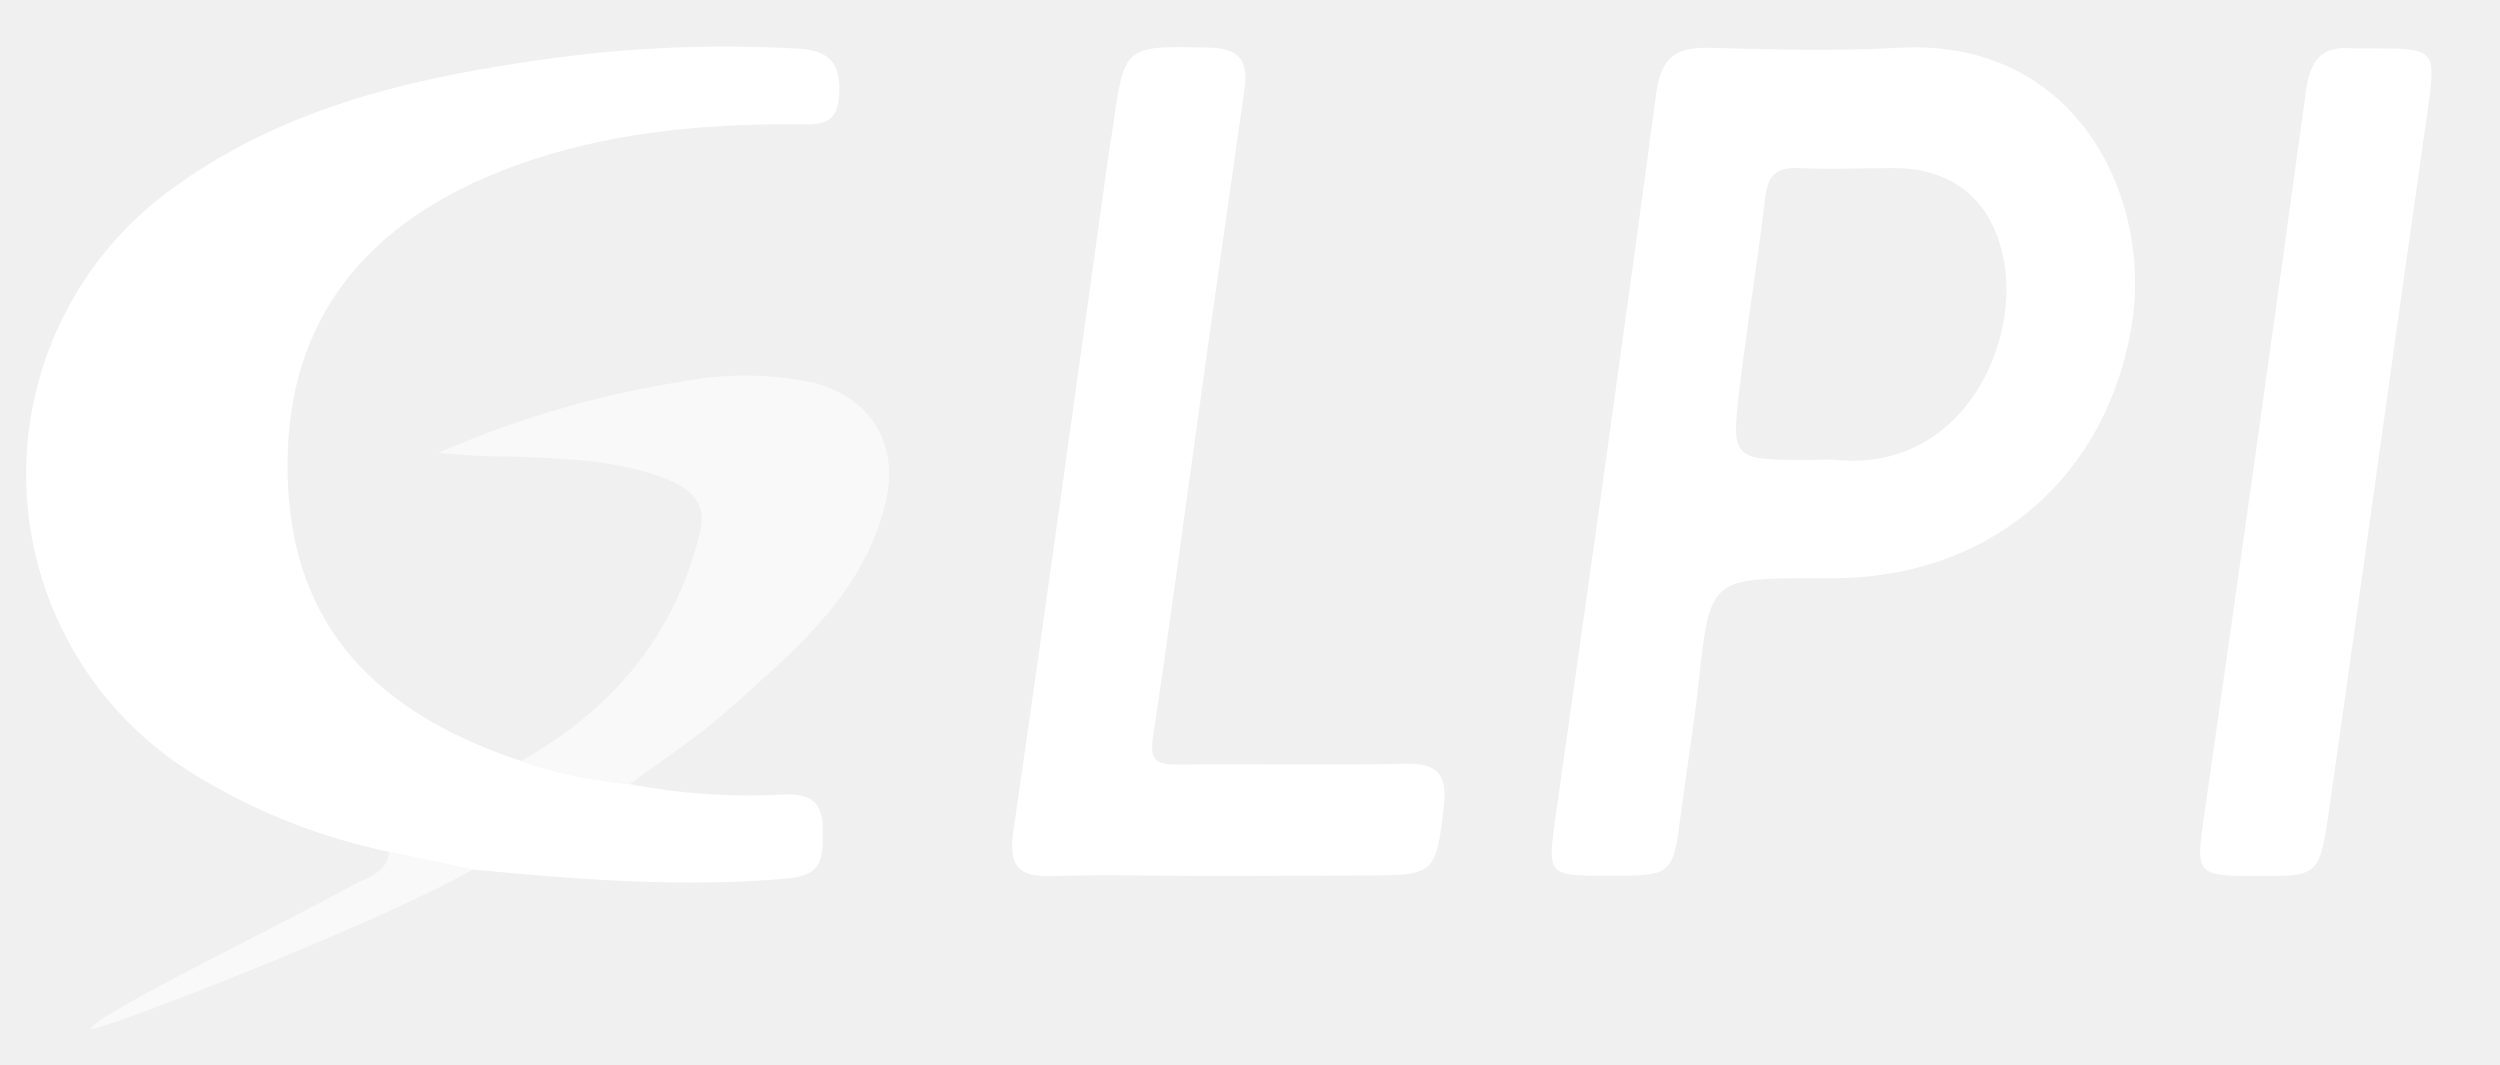
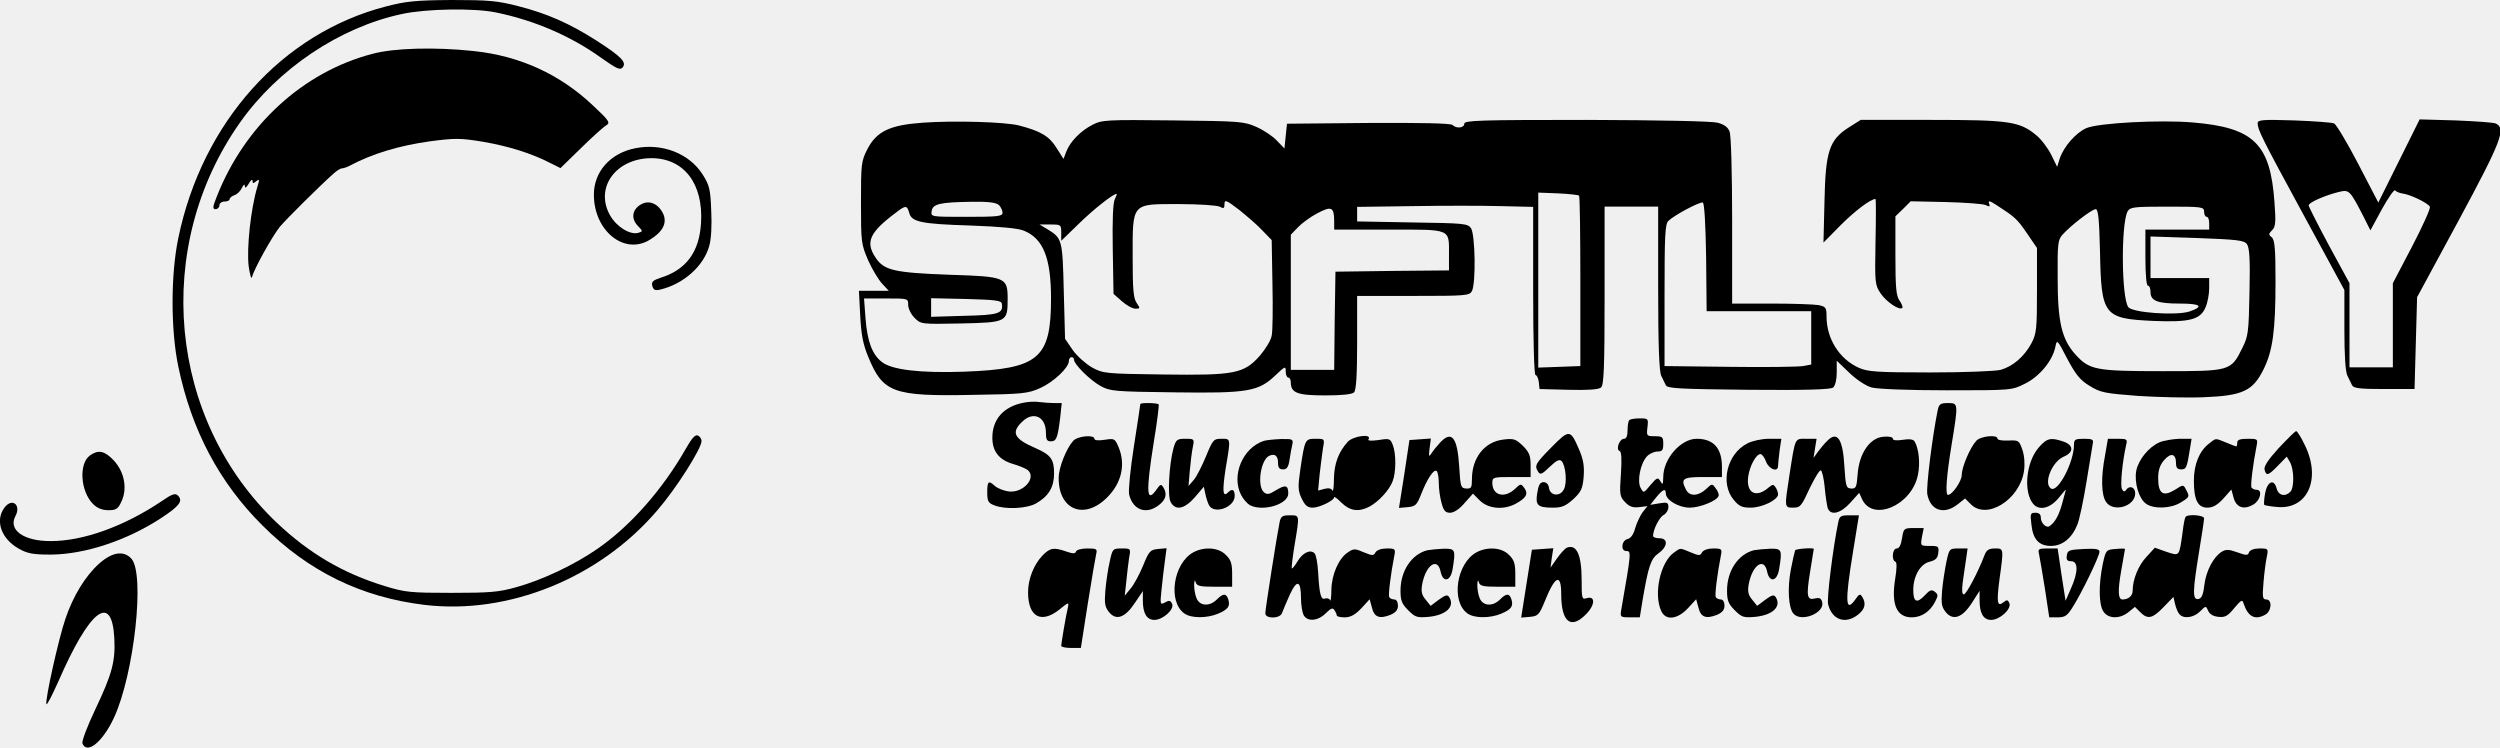
- <svg xmlns="http://www.w3.org/2000/svg" id="Calque_1" data-name="Calque 1" viewBox="0 0 216 92">
-   <defs>
-     <style>.cls-1,.cls-2{fill:#fff;}.cls-2{opacity:0.6;}</style>
-   </defs>
-   <path class="cls-1" d="M105.3,75.69c-4.74,0-9.47-.14-14.2,0-2.95.12-4-.67-3.55-3.85,2.87-19.76,5.58-39.55,8.35-59.33.07-.47.18-.93.24-1.4,1-7.24,1-7.15,8.2-7,2.72.05,3.56,1.07,3.17,3.67C106,18.45,104.46,29.1,103,39.75c-1.13,8-2.15,15.93-3.38,23.88-.31,2,.23,2.45,2.11,2.43,6.51-.08,13,.07,19.53-.07,2.76-.07,3.83.72,3.49,3.65-.68,5.84-.77,6-6.63,6Z" />
-   <path class="cls-1" d="M195,75.69c-5.31,0-5.3-.11-4.54-5.38q4.49-31.22,8.78-62.46c.36-2.65,1.32-3.9,4-3.67.47,0,.94,0,1.42,0,6,0,5.84,0,5,6-2.88,20.1-5.63,40.23-8.5,60.34C200.35,75.7,200.23,75.69,195,75.69Z" />
-   <path class="cls-1" d="M164,4.13c-5.43.31-10.89.15-16.34,0-2.87-.07-4.15.84-4.56,3.92-2.77,20.75-5.72,41.47-8.65,62.19-.77,5.43-.84,5.42,4.44,5.43,5.65,0,5.65,0,6.36-5.53.47-3.64,1.08-7.25,1.48-10.9,1-9.28,1-9.28,10.14-9.28h1.43c13.87,0,24.13-9,26-22.69C185.65,16.49,179.12,3.27,164,4.13Zm-5.27,35.61c-.82-.08-1.65,0-2.48,0-6.65,0-6.71,0-5.91-6.56.66-5.39,1.54-10.76,2.18-16.15.23-1.93,1-2.61,2.94-2.51,2.71.14,5.44,0,8.16,0,5.39,0,8.77,3.09,9.59,8.45C174.3,30.32,169.24,40.73,158.68,39.74Z" />
-   <path class="cls-2" d="M54.41,67.75a37.67,37.67,0,0,1-9.39-2c8-4.51,13.42-11,15.51-20,.55-2.42-1.11-3.69-3.17-4.45-4.16-1.54-8.53-1.69-12.89-1.85a63.55,63.55,0,0,1-6.58-.32A85.25,85.25,0,0,1,58.75,33,29,29,0,0,1,70,33c5.11,1.2,7.72,5.21,6.54,10.3-1.83,7.91-7.76,12.78-13.38,17.82C60.45,63.59,57.34,65.57,54.41,67.75Z" />
-   <path class="cls-2" d="M40.86,75.13,33.63,73.6c-.2,1.91-2,2.22-3.22,2.91-6,3.36-22.2,11.13-22.62,12.43C9.05,88.93,32,80.11,40.86,75.13Z" />
-   <path class="cls-1" d="M44.52,14.31c7.8-2.83,15.88-3.6,24.08-3.58,2,0,3.77.32,3.91-2.58.14-2.69-.82-3.77-3.56-3.95A111.91,111.91,0,0,0,45.24,5.39C34.4,7,23.89,9.7,14.85,16.32A30.43,30.43,0,0,0,16,66.42,52.48,52.48,0,0,0,33.63,73.6l7.23,1.53h0c9.06.86,18.1,1.58,27.22.77,3-.27,3-1.79,3-3.94.08-2.41-.74-3.4-3.27-3.32a54.86,54.86,0,0,1-13.41-.89,37.67,37.67,0,0,1-9.39-2C31.37,61.21,24.9,53.05,24.84,40.34,24.78,27.81,31.43,19.07,44.52,14.31Z" />
+ <svg xmlns="http://www.w3.org/2000/svg" version="1.0" width="980pt" height="293pt" viewBox="0 0 980 293" preserveAspectRatio="xMidYMid meet">
+   <g transform="translate(0,293) scale(0.1,-0.1)" fill="#000000" stroke="none">
+     <path d="M1514 2905 c-408 -105 -721 -454 -815 -908 -30 -143 -30 -361 0 -504 52 -250 161 -455 330 -623 180 -180 387 -281 634 -311 330 -40 688 105 915 372 74 86 172 241 172 270 0 9 -7 19 -15 22 -10 4 -24 -12 -46 -51 -91 -160 -217 -303 -345 -392 -92 -64 -219 -124 -321 -152 -67 -19 -103 -22 -253 -22 -161 0 -182 2 -263 27 -163 50 -295 128 -421 247 -427 405 -490 1081 -145 1570 149 211 391 373 634 425 96 21 285 24 370 6 151 -31 294 -93 412 -178 61 -43 74 -49 84 -37 16 20 -5 42 -103 105 -105 67 -193 106 -307 135 -81 21 -116 24 -260 24 -141 -1 -180 -5 -257 -25z" />
+     <path d="M1460 2719 c-272 -71 -500 -280 -610 -559 -17 -42 -17 -50 -5 -50 8 0 15 7 15 15 0 8 9 15 20 15 11 0 20 4 20 9 0 5 8 12 19 16 10 3 23 15 29 28 7 14 11 17 12 7 0 -9 6 -6 15 10 8 14 14 19 15 11 0 -11 3 -11 15 -1 12 10 13 7 4 -22 -26 -85 -43 -244 -34 -313 5 -33 10 -51 13 -41 7 30 79 160 109 197 26 31 156 160 211 209 12 11 27 20 32 20 6 0 18 4 28 9 92 49 196 80 317 97 99 13 120 13 210 -2 98 -17 189 -45 264 -84 l38 -19 81 79 c44 43 88 83 99 89 16 10 11 18 -52 77 -130 123 -287 195 -469 214 -150 16 -311 12 -396 -11z" />
+     <path d="M3617 2449 c-129 -9 -181 -34 -217 -104 -24 -47 -25 -58 -25 -210 0 -154 1 -162 28 -225 16 -36 41 -77 55 -92 l26 -28 -58 0 -59 0 5 -97 c4 -75 11 -113 32 -163 57 -139 97 -154 404 -148 201 3 221 5 270 27 53 24 112 80 112 106 0 8 5 15 10 15 6 0 10 -4 10 -10 0 -18 64 -81 104 -103 38 -21 56 -22 289 -25 288 -4 330 3 397 67 38 36 40 37 40 14 0 -12 5 -23 10 -23 6 0 10 -9 10 -19 0 -41 25 -51 134 -51 66 0 106 4 114 12 8 8 12 66 12 195 l0 183 220 0 c207 0 220 1 230 19 16 31 13 223 -4 247 -13 18 -30 19 -230 22 l-216 4 0 29 0 28 218 3 c119 2 274 2 345 0 l127 -3 0 -330 c0 -197 4 -329 9 -329 5 0 11 -12 13 -27 l3 -28 114 -3 c75 -2 118 1 127 9 11 9 14 74 14 360 l0 349 105 0 105 0 0 -320 c0 -223 4 -327 12 -343 6 -12 14 -29 18 -37 6 -13 54 -15 325 -18 226 -2 322 1 331 9 8 7 14 31 14 58 l0 47 49 -47 c29 -28 66 -52 88 -58 22 -6 144 -11 294 -11 255 0 255 0 307 26 57 28 108 90 119 144 6 31 7 30 47 -47 33 -62 51 -84 88 -106 42 -26 59 -29 189 -39 79 -5 197 -8 261 -5 149 6 189 25 230 107 37 73 48 153 48 346 0 130 -3 164 -15 174 -13 10 -12 14 2 28 13 13 15 31 9 108 -16 231 -81 294 -321 314 -129 11 -368 -2 -416 -22 -41 -18 -89 -72 -105 -120 l-10 -32 -23 47 c-13 26 -39 61 -59 77 -65 54 -106 60 -412 60 l-276 0 -46 -29 c-77 -49 -92 -93 -96 -289 l-4 -163 68 69 c56 56 117 102 136 102 2 0 2 -76 0 -168 -3 -162 -2 -169 20 -202 23 -34 74 -68 85 -57 3 3 -2 16 -11 29 -13 18 -16 51 -16 176 l0 154 30 29 30 30 137 -3 c76 -2 147 -7 157 -12 16 -8 18 -6 13 7 -4 12 3 10 31 -8 71 -46 79 -53 118 -110 l39 -57 0 -167 c0 -152 -2 -169 -22 -207 -28 -52 -72 -90 -121 -104 -21 -5 -142 -10 -277 -10 -212 0 -245 3 -280 19 -76 35 -125 114 -125 201 0 34 -3 38 -31 44 -17 3 -101 6 -185 6 l-154 0 0 324 c0 182 -4 336 -10 350 -6 17 -21 28 -47 35 -23 6 -225 10 -515 11 -420 0 -478 -2 -478 -15 0 -17 -31 -20 -46 -5 -7 7 -124 9 -330 8 l-319 -3 -5 -48 -5 -49 -29 30 c-15 17 -51 41 -80 54 -49 22 -63 23 -328 26 -259 3 -279 2 -315 -17 -46 -23 -88 -66 -103 -105 l-11 -29 -28 44 c-28 45 -61 65 -146 87 -53 14 -255 20 -378 11z m2573 -286 c3 -3 5 -154 5 -336 l0 -332 -82 -3 -83 -3 0 343 0 343 78 -3 c42 -2 79 -6 82 -9z m-1820 -14 c-7 -13 -10 -81 -8 -195 l3 -176 33 -29 c18 -16 41 -29 53 -29 19 0 19 1 5 22 -13 18 -16 53 -16 179 0 216 -6 209 181 209 78 0 149 -5 160 -10 16 -9 19 -7 19 10 0 19 7 16 58 -23 31 -25 73 -61 92 -82 l35 -36 3 -172 c2 -94 1 -186 -3 -203 -3 -18 -24 -52 -46 -78 -63 -71 -99 -78 -382 -74 -226 3 -233 4 -277 28 -24 14 -58 44 -75 68 l-30 44 -5 187 c-5 203 -6 207 -65 243 l-30 18 43 0 c41 0 42 -1 42 -32 l0 -32 68 66 c57 56 135 118 149 118 2 0 -1 -9 -7 -21z m-454 -23 c8 -8 14 -22 14 -30 0 -14 -19 -16 -141 -16 -140 0 -140 0 -137 22 4 29 32 35 156 37 69 1 97 -3 108 -13z m2772 -204 l2 -212 205 0 205 0 0 -105 0 -104 -32 -6 c-18 -3 -148 -5 -288 -3 l-255 3 0 277 c0 233 2 280 15 292 22 22 123 76 135 72 6 -1 11 -84 13 -214z m-3124 174 c9 -36 46 -44 239 -50 115 -4 189 -11 210 -20 77 -31 107 -108 107 -266 0 -236 -48 -276 -340 -287 -172 -6 -284 7 -323 38 -38 29 -57 81 -64 169 l-6 80 87 0 c86 0 86 0 86 -25 0 -14 11 -37 25 -51 25 -25 26 -25 181 -22 180 4 184 5 184 95 0 86 -6 89 -229 96 -215 8 -255 17 -288 66 -42 62 -25 100 81 179 36 28 42 27 50 -2z m1666 -33 l0 -33 215 0 c247 0 235 5 235 -99 l0 -61 -222 -2 -223 -3 -3 -192 -2 -193 -85 0 -85 0 0 265 0 265 28 29 c15 16 49 41 76 55 55 29 66 25 66 -31z m3410 37 c0 -11 5 -20 10 -20 6 0 10 -11 10 -25 l0 -25 -125 0 -125 0 0 -110 c0 -67 4 -110 10 -110 6 0 10 -11 10 -25 0 -34 27 -45 114 -45 83 0 97 -11 39 -31 -52 -17 -224 -5 -240 17 -27 37 -29 325 -3 375 10 17 22 19 155 19 138 0 145 -1 145 -20z m-408 -157 c5 -250 14 -262 209 -271 143 -6 185 5 205 54 8 18 14 52 14 74 l0 40 -115 0 -115 0 0 82 0 81 182 -6 c159 -6 185 -9 196 -24 10 -14 13 -59 10 -188 -3 -158 -5 -173 -28 -219 -45 -91 -47 -91 -313 -91 -263 0 -286 5 -341 65 -54 60 -70 127 -70 301 -1 133 1 149 19 169 31 35 115 100 130 100 10 0 14 -37 17 -167z m-4305 -203 c7 -39 -12 -45 -147 -48 l-130 -4 0 36 0 37 137 -3 c113 -3 138 -6 140 -18z" />
+     <path d="M8850 2447 c0 -25 15 -56 182 -363 l158 -291 0 -156 c0 -99 4 -166 12 -180 6 -12 14 -29 18 -37 6 -12 30 -15 126 -15 l119 0 5 180 5 180 163 301 c168 312 187 361 145 380 -10 4 -81 9 -158 12 l-140 4 -81 -163 -81 -163 -79 152 c-43 83 -86 154 -94 158 -8 4 -79 9 -157 12 -125 4 -143 2 -143 -11z m416 -368 l26 -52 45 83 c25 45 48 78 52 74 3 -5 17 -11 31 -13 29 -4 96 -36 105 -51 4 -6 -28 -76 -69 -155 l-76 -145 0 -165 0 -165 -85 0 -85 0 0 165 0 165 -80 147 c-44 82 -80 153 -80 158 0 11 63 39 120 53 39 9 42 6 96 -99z" />
+     <path d="M2491 2349 c-99 -19 -164 -93 -163 -184 1 -141 120 -236 219 -175 50 30 68 64 54 99 -18 41 -54 58 -86 41 -36 -19 -43 -55 -16 -84 22 -23 22 -23 2 -29 -32 -8 -84 24 -109 68 -62 108 21 224 161 225 128 0 205 -100 195 -255 -7 -114 -59 -183 -159 -214 -30 -10 -36 -16 -32 -32 5 -16 11 -19 32 -14 91 22 169 92 191 170 8 27 11 81 8 139 -3 83 -7 100 -33 141 -52 83 -159 125 -264 104z" />
+     <path d="M4010 1351 c-77 -16 -120 -65 -120 -137 0 -53 26 -87 82 -103 24 -7 49 -18 56 -23 38 -31 -19 -94 -77 -84 -18 3 -41 12 -51 21 -25 23 -30 19 -30 -25 0 -35 4 -42 28 -51 43 -17 128 -13 164 8 49 28 70 64 70 117 0 56 -13 73 -72 99 -84 36 -97 61 -55 102 44 45 95 23 95 -41 0 -27 4 -34 19 -34 22 0 27 12 37 93 l6 57 -30 0 c-16 0 -42 2 -58 4 -16 3 -45 1 -64 -3z" />
+     <path d="M4470 1346 c0 -2 -11 -77 -25 -165 -14 -89 -22 -173 -19 -189 15 -62 68 -81 118 -41 27 21 32 44 16 69 -8 13 -12 12 -25 -7 -41 -59 -44 -16 -12 185 13 78 21 144 19 147 -6 6 -72 7 -72 1z" />
+     <path d="M7596 1323 c-21 -102 -46 -303 -41 -330 12 -65 66 -82 119 -40 l29 23 23 -23 c62 -62 191 18 208 130 4 27 2 59 -6 83 -13 38 -15 39 -56 37 -23 -1 -42 2 -42 8 0 16 -66 10 -83 -9 -24 -26 -57 -103 -57 -134 0 -24 -37 -78 -54 -78 -11 0 -6 73 14 195 27 165 27 165 -14 165 -29 0 -35 -4 -40 -27z" />
+     <path d="M6387 1283 c-4 -3 -7 -21 -7 -40 0 -22 -5 -33 -14 -33 -18 0 -33 -43 -17 -48 7 -2 9 -31 5 -90 -6 -81 -4 -89 16 -110 17 -18 31 -23 55 -20 l33 4 -19 -24 c-10 -14 -23 -42 -29 -62 -6 -24 -17 -40 -30 -43 -24 -6 -28 -47 -5 -47 20 0 20 -3 -20 -232 -4 -27 -3 -28 34 -28 l39 0 11 68 c23 134 32 161 62 183 37 26 39 59 4 59 -14 0 -25 4 -25 9 0 24 24 73 41 82 10 5 19 19 19 31 0 18 -4 20 -35 15 l-36 -6 23 29 c26 32 38 37 38 16 0 -26 50 -56 94 -56 40 0 107 27 113 46 2 6 -3 19 -11 29 -14 20 -15 20 -38 -2 -30 -28 -64 -30 -78 -4 -23 44 -15 51 65 51 l75 0 0 40 c0 73 -33 110 -99 110 -62 0 -131 -78 -131 -150 -1 -30 -2 -32 -11 -17 -10 17 -13 16 -39 -14 -27 -33 -27 -33 -39 -11 -14 26 -1 95 25 123 9 10 28 19 41 19 19 0 23 5 23 30 0 27 -3 30 -33 30 -32 0 -33 1 -29 35 4 34 3 35 -30 35 -19 0 -38 -3 -41 -7z" />
+     <path d="M6082 1177 c-64 -65 -68 -72 -52 -97 8 -12 15 -9 45 20 25 24 38 31 46 23 17 -17 23 -88 9 -112 -15 -29 -54 -25 -58 7 -2 13 -10 22 -21 22 -14 0 -20 -11 -25 -42 -8 -49 1 -58 62 -58 34 0 49 6 79 33 31 29 37 41 41 88 3 42 -1 67 -18 107 -34 79 -38 80 -108 9z" />
+     <path d="M8933 1174 c-42 -46 -59 -72 -56 -85 7 -26 14 -24 53 16 l34 35 13 -22 c16 -29 17 -100 1 -116 -21 -21 -47 -14 -54 14 -10 39 -37 26 -45 -21 -4 -22 -5 -42 -3 -44 1 -2 23 -6 47 -8 121 -14 178 108 112 242 -14 30 -30 55 -34 55 -4 0 -34 -30 -68 -66z" />
+     <path d="M4207 1202 c-27 -30 -57 -105 -57 -145 -1 -126 100 -167 190 -77 57 57 73 129 45 197 -15 34 -16 35 -55 29 -25 -4 -40 -2 -40 4 0 17 -66 11 -83 -8z" />
+     <path d="M5283 1198 c-36 -40 -53 -85 -54 -145 0 -32 -3 -52 -6 -46 -3 8 -14 11 -30 7 l-26 -7 6 64 c4 35 10 81 13 102 7 37 7 37 -29 37 -41 0 -42 -2 -59 -115 -11 -75 -10 -89 5 -120 13 -27 23 -35 43 -35 26 0 84 28 84 41 0 4 13 -6 29 -22 33 -32 67 -37 109 -15 36 19 78 65 91 99 14 36 14 108 1 142 -10 26 -13 27 -56 20 -32 -4 -44 -3 -39 4 13 22 -61 12 -82 -11z" />
+     <path d="M5647 1197 c-12 -13 -28 -32 -35 -43 -11 -17 -12 -15 -8 19 l5 38 -42 -3 -42 -3 -20 -133 -21 -133 34 3 c31 3 36 8 53 51 24 61 49 98 60 91 5 -3 9 -24 9 -47 0 -23 5 -59 11 -79 8 -30 15 -38 33 -38 15 0 37 14 57 38 l33 37 27 -27 c32 -32 91 -38 138 -14 43 23 53 39 37 62 -14 19 -15 19 -38 -3 -41 -38 -88 -25 -88 24 0 22 3 23 75 23 l75 0 0 46 c0 37 -5 51 -30 76 -28 27 -36 30 -76 25 -74 -8 -124 -71 -124 -155 0 -34 -3 -38 -22 -37 -22 1 -23 7 -28 87 -7 113 -29 141 -73 95z" />
+     <path d="M7163 1202 c-10 -9 -26 -29 -36 -42 l-18 -25 6 38 6 37 -40 0 c-46 0 -43 8 -66 -140 -20 -130 -21 -130 15 -130 27 0 32 6 64 76 20 41 39 73 44 70 5 -3 12 -34 15 -68 3 -35 9 -71 12 -81 12 -29 50 -20 88 22 l35 39 11 -24 c41 -91 194 -26 219 93 10 46 4 105 -13 133 -5 8 -21 10 -46 6 -25 -4 -39 -2 -39 4 0 7 -15 10 -37 8 -53 -4 -95 -65 -101 -146 -4 -52 -6 -58 -26 -57 -19 1 -21 9 -26 87 -6 108 -28 140 -67 100z" />
+     <path d="M4600 1173 c-17 -63 -24 -187 -11 -211 19 -35 54 -28 95 19 l35 41 6 -28 c3 -16 10 -36 14 -44 20 -38 101 -9 101 36 0 26 -10 30 -27 13 -20 -20 -22 7 -8 97 20 118 20 114 -17 114 -31 0 -34 -4 -61 -70 -16 -38 -37 -80 -48 -92 l-20 -23 5 60 c3 33 8 75 12 93 6 31 6 32 -29 32 -33 0 -37 -3 -47 -37z" />
+     <path d="M4955 1202 c-84 -27 -129 -136 -90 -212 8 -16 24 -34 34 -40 51 -27 151 3 151 45 0 33 -10 36 -47 14 -27 -17 -36 -19 -48 -9 -29 24 -13 131 22 144 22 9 33 -2 33 -30 0 -17 5 -24 20 -24 14 0 21 9 25 38 3 20 8 47 11 60 4 20 1 22 -43 21 -27 -1 -57 -4 -68 -7z" />
+     <path d="M6850 1192 c-80 -40 -108 -157 -54 -221 21 -26 33 -31 67 -31 45 0 107 31 107 52 0 7 -4 20 -10 28 -8 12 -11 12 -27 -1 -49 -43 -89 -22 -80 43 6 42 31 88 48 88 6 0 16 -13 22 -30 12 -30 47 -43 47 -16 0 7 3 34 6 60 l7 46 -49 0 c-27 0 -65 -8 -84 -18z" />
+     <path d="M7992 1176 c-50 -57 -61 -174 -22 -221 23 -28 66 -18 99 22 l30 36 -14 -52 c-13 -49 -28 -77 -50 -93 -13 -10 -35 11 -35 33 0 13 -7 19 -21 19 -20 0 -21 -4 -16 -45 6 -60 30 -85 77 -85 44 0 82 30 103 83 8 18 24 94 36 168 12 74 23 142 25 152 3 14 -3 17 -35 17 -34 0 -39 -3 -39 -23 0 -69 -63 -189 -90 -172 -31 19 4 106 50 125 40 17 39 45 -1 59 -50 17 -65 14 -97 -23z" />
+     <path d="M8252 1146 c-17 -88 -15 -157 4 -184 29 -42 114 -17 114 34 0 25 -23 33 -36 13 -5 -8 -10 -7 -16 4 -7 14 1 104 17 175 5 20 2 22 -33 22 l-39 0 -11 -64z" />
+     <path d="M8465 1196 c-42 -18 -83 -69 -91 -112 -8 -46 10 -109 39 -129 30 -21 96 -19 135 5 36 22 36 23 21 51 -10 20 -11 20 -45 -2 -45 -27 -64 -14 -64 47 0 31 7 51 23 70 27 31 47 26 47 -12 0 -17 5 -24 20 -24 20 0 23 6 35 83 l6 37 -48 0 c-26 -1 -62 -7 -78 -14z" />
+     <path d="M8658 1190 c-37 -29 -58 -81 -58 -144 0 -75 15 -106 53 -106 21 0 39 10 62 35 l32 36 9 -33 c11 -39 42 -48 80 -24 26 18 33 56 10 56 -8 0 -17 4 -20 9 -5 7 6 93 20 164 5 26 4 27 -35 27 -30 0 -41 -4 -41 -15 0 -8 -2 -15 -4 -15 -2 0 -20 7 -39 15 -45 18 -39 19 -69 -5z" />
+     <path d="M353 1145 c-45 -32 -38 -141 12 -191 16 -16 36 -24 60 -24 30 0 38 5 51 34 24 50 12 116 -30 161 -36 38 -60 43 -93 20z" />
+     <path d="M633 965 c-146 -98 -306 -156 -433 -156 -106 -1 -168 43 -140 97 25 46 -14 75 -44 32 -36 -51 -10 -121 58 -159 34 -19 55 -23 126 -23 134 1 299 56 433 144 71 47 85 66 65 87 -11 11 -23 7 -65 -22z" />
+     <path d="M5016 883 c-10 -49 -56 -341 -56 -357 0 -23 59 -22 66 2 3 9 17 41 30 71 29 62 44 56 44 -17 0 -24 5 -52 10 -63 15 -27 56 -24 87 7 20 20 28 23 34 12 5 -7 9 -16 9 -20 0 -5 14 -8 31 -8 23 0 41 10 65 35 l33 36 9 -33 c9 -38 30 -45 73 -28 20 9 29 19 29 36 0 14 -6 24 -14 24 -8 0 -17 4 -20 9 -5 7 6 93 20 164 5 25 3 27 -30 27 -21 0 -38 -6 -44 -15 -7 -14 -12 -14 -46 0 -34 15 -40 15 -62 0 -36 -23 -64 -87 -65 -147 0 -29 -3 -48 -5 -41 -3 7 -12 9 -19 7 -17 -7 -23 15 -28 104 -2 34 -8 67 -14 73 -17 17 -47 2 -67 -32 -10 -17 -20 -29 -22 -27 -2 2 3 44 11 93 20 119 20 115 -19 115 -29 0 -35 -4 -40 -27z" />
+     <path d="M7206 883 c-21 -101 -45 -298 -40 -321 15 -62 68 -81 118 -41 27 21 32 44 16 69 -8 13 -12 12 -25 -7 -41 -59 -44 -16 -11 185 l23 142 -38 0 c-33 0 -38 -3 -43 -27z" />
+     <path d="M8567 903 c-3 -5 -8 -30 -11 -58 -14 -99 -11 -95 -64 -78 l-45 16 -33 -36 c-32 -34 -54 -89 -54 -133 0 -20 -17 -34 -40 -34 -17 0 -19 33 -5 112 8 46 15 84 15 86 0 2 -17 2 -37 0 -37 -3 -38 -4 -50 -58 -17 -82 -16 -162 3 -188 19 -28 63 -29 97 -2 l26 21 21 -21 c29 -29 48 -25 91 20 l39 40 6 -27 c4 -16 11 -34 17 -40 15 -20 56 -15 81 10 23 23 23 23 32 3 6 -14 20 -22 40 -24 26 -3 37 3 62 34 28 33 32 35 37 18 17 -51 44 -66 84 -44 26 13 29 60 5 60 -15 0 -16 9 -11 68 3 37 9 82 13 100 6 31 6 32 -29 32 -21 0 -37 -6 -41 -15 -4 -13 -10 -13 -46 0 -33 12 -45 12 -61 2 -32 -20 -61 -74 -68 -130 -4 -38 -11 -53 -23 -55 -24 -5 -23 29 2 183 11 66 20 126 20 133 0 13 -66 18 -73 5z" />
+     <path d="M7456 820 c-4 -26 -11 -40 -21 -40 -17 0 -21 -46 -5 -52 6 -2 6 -25 -1 -68 -16 -100 6 -150 65 -150 38 0 71 22 91 60 13 25 13 29 0 40 -13 10 -20 8 -40 -14 -31 -33 -45 -26 -45 21 0 54 27 102 64 111 24 6 32 14 34 35 3 25 1 27 -33 27 -37 0 -37 0 -31 35 l7 35 -39 0 c-38 0 -40 -1 -46 -40z" />
+     <path d="M6142 783 c-7 -3 -24 -21 -38 -41 l-26 -37 5 38 6 38 -42 -3 -42 -3 -21 -133 -21 -133 35 3 c31 3 36 8 58 62 40 100 64 110 64 27 0 -110 38 -140 98 -78 36 37 36 73 1 62 -18 -6 -19 0 -19 72 0 99 -20 141 -58 126z" />
+     <path d="M4087 753 c-35 -37 -57 -93 -57 -145 0 -96 51 -124 122 -68 37 30 39 31 34 8 -8 -33 -26 -140 -26 -150 0 -4 17 -8 39 -8 l38 0 27 173 c15 94 30 182 33 195 5 20 2 22 -35 22 -22 0 -42 -5 -44 -12 -3 -9 -12 -9 -38 0 -49 17 -63 15 -93 -15z" />
+     <path d="M4350 728 c-7 -29 -14 -80 -17 -113 -4 -50 -2 -64 14 -84 28 -35 63 -23 102 36 l31 46 0 -37 c0 -50 15 -76 45 -76 33 0 78 40 70 62 -6 14 -11 16 -27 7 -20 -11 -21 -9 -15 47 3 33 9 83 13 112 l7 53 -33 -3 c-31 -3 -36 -8 -59 -65 -14 -34 -36 -75 -49 -90 l-23 -28 6 55 c3 30 8 72 11 93 7 37 7 37 -29 37 -35 0 -36 -1 -47 -52z" />
+     <path d="M4678 765 c-79 -43 -101 -194 -35 -240 27 -19 87 -19 131 -1 40 17 49 29 41 56 -8 25 -20 25 -45 0 -29 -29 -68 -26 -80 6 -6 14 -9 37 -9 52 1 17 3 21 6 10 4 -15 16 -18 74 -18 l69 0 0 50 c0 41 -5 56 -25 75 -28 29 -84 33 -127 10z" />
+     <path d="M5595 773 c-62 -16 -105 -81 -105 -158 0 -39 5 -52 30 -77 28 -28 35 -30 81 -26 68 7 103 40 80 77 -7 11 -15 9 -41 -10 l-32 -24 -20 25 c-15 18 -18 32 -13 60 14 75 60 107 72 50 9 -45 39 -40 47 8 13 78 11 82 -36 81 -24 -1 -52 -4 -63 -6z" />
+     <path d="M5788 765 c-79 -43 -101 -194 -35 -240 27 -19 87 -19 131 -1 40 17 49 29 41 56 -8 25 -20 25 -45 0 -29 -29 -68 -26 -80 6 -6 14 -9 37 -9 52 1 17 3 21 6 10 4 -15 16 -18 74 -18 l69 0 0 50 c0 41 -5 56 -25 75 -28 29 -84 33 -127 10z" />
+     <path d="M6562 764 c-53 -37 -81 -162 -50 -229 17 -38 62 -34 104 10 l33 36 9 -33 c9 -38 30 -45 73 -28 20 9 29 19 29 36 0 14 -6 24 -14 24 -8 0 -17 4 -20 9 -5 7 6 93 20 164 5 25 3 27 -30 27 -21 0 -38 -6 -44 -15 -7 -14 -12 -14 -45 0 -44 18 -38 18 -65 -1z" />
+     <path d="M6875 773 c-62 -16 -105 -81 -105 -158 0 -39 5 -52 30 -77 28 -28 35 -30 81 -26 68 7 103 40 80 77 -7 11 -15 9 -41 -10 l-32 -24 -20 25 c-15 18 -18 32 -13 60 14 75 60 107 72 50 9 -45 39 -40 47 8 13 78 11 82 -36 81 -24 -1 -52 -4 -63 -6z" />
+     <path d="M7037 773 c-2 -5 -10 -39 -17 -76 -14 -75 -9 -149 10 -172 30 -36 124 2 113 45 -4 15 -11 18 -28 14 -32 -8 -35 9 -19 107 7 46 14 85 14 87 0 6 -69 1 -73 -5z" />
+     <path d="M7630 728 c-6 -29 -14 -80 -17 -113 -4 -50 -2 -64 14 -84 29 -36 66 -22 103 36 l30 47 0 -38 c0 -50 15 -76 45 -76 34 0 80 42 72 65 -6 14 -10 15 -22 5 -26 -21 -29 -3 -17 89 17 123 17 121 -18 121 -24 0 -33 -6 -41 -27 -25 -66 -71 -153 -81 -153 -7 0 -8 16 -4 48 4 26 9 66 13 90 l6 42 -36 0 c-35 0 -36 -1 -47 -52z" />
+     <path d="M7993 758 c3 -13 13 -74 23 -135 l17 -113 33 0 c29 0 38 6 60 42 35 55 104 198 104 215 0 11 -15 13 -62 11 -57 -3 -63 -5 -66 -25 -3 -18 2 -23 17 -23 28 0 28 -43 -1 -107 l-21 -48 -16 103 -15 102 -39 0 c-36 0 -39 -2 -34 -22z" />
+     <path d="M389 721 c-54 -48 -103 -128 -133 -218 -26 -76 -80 -317 -74 -333 2 -6 22 34 46 87 123 283 210 351 220 173 5 -92 -8 -141 -75 -282 -31 -65 -53 -124 -50 -132 18 -45 80 6 124 101 79 171 122 564 68 623 -30 33 -75 26 -126 -19z" />
+   </g>
</svg>
